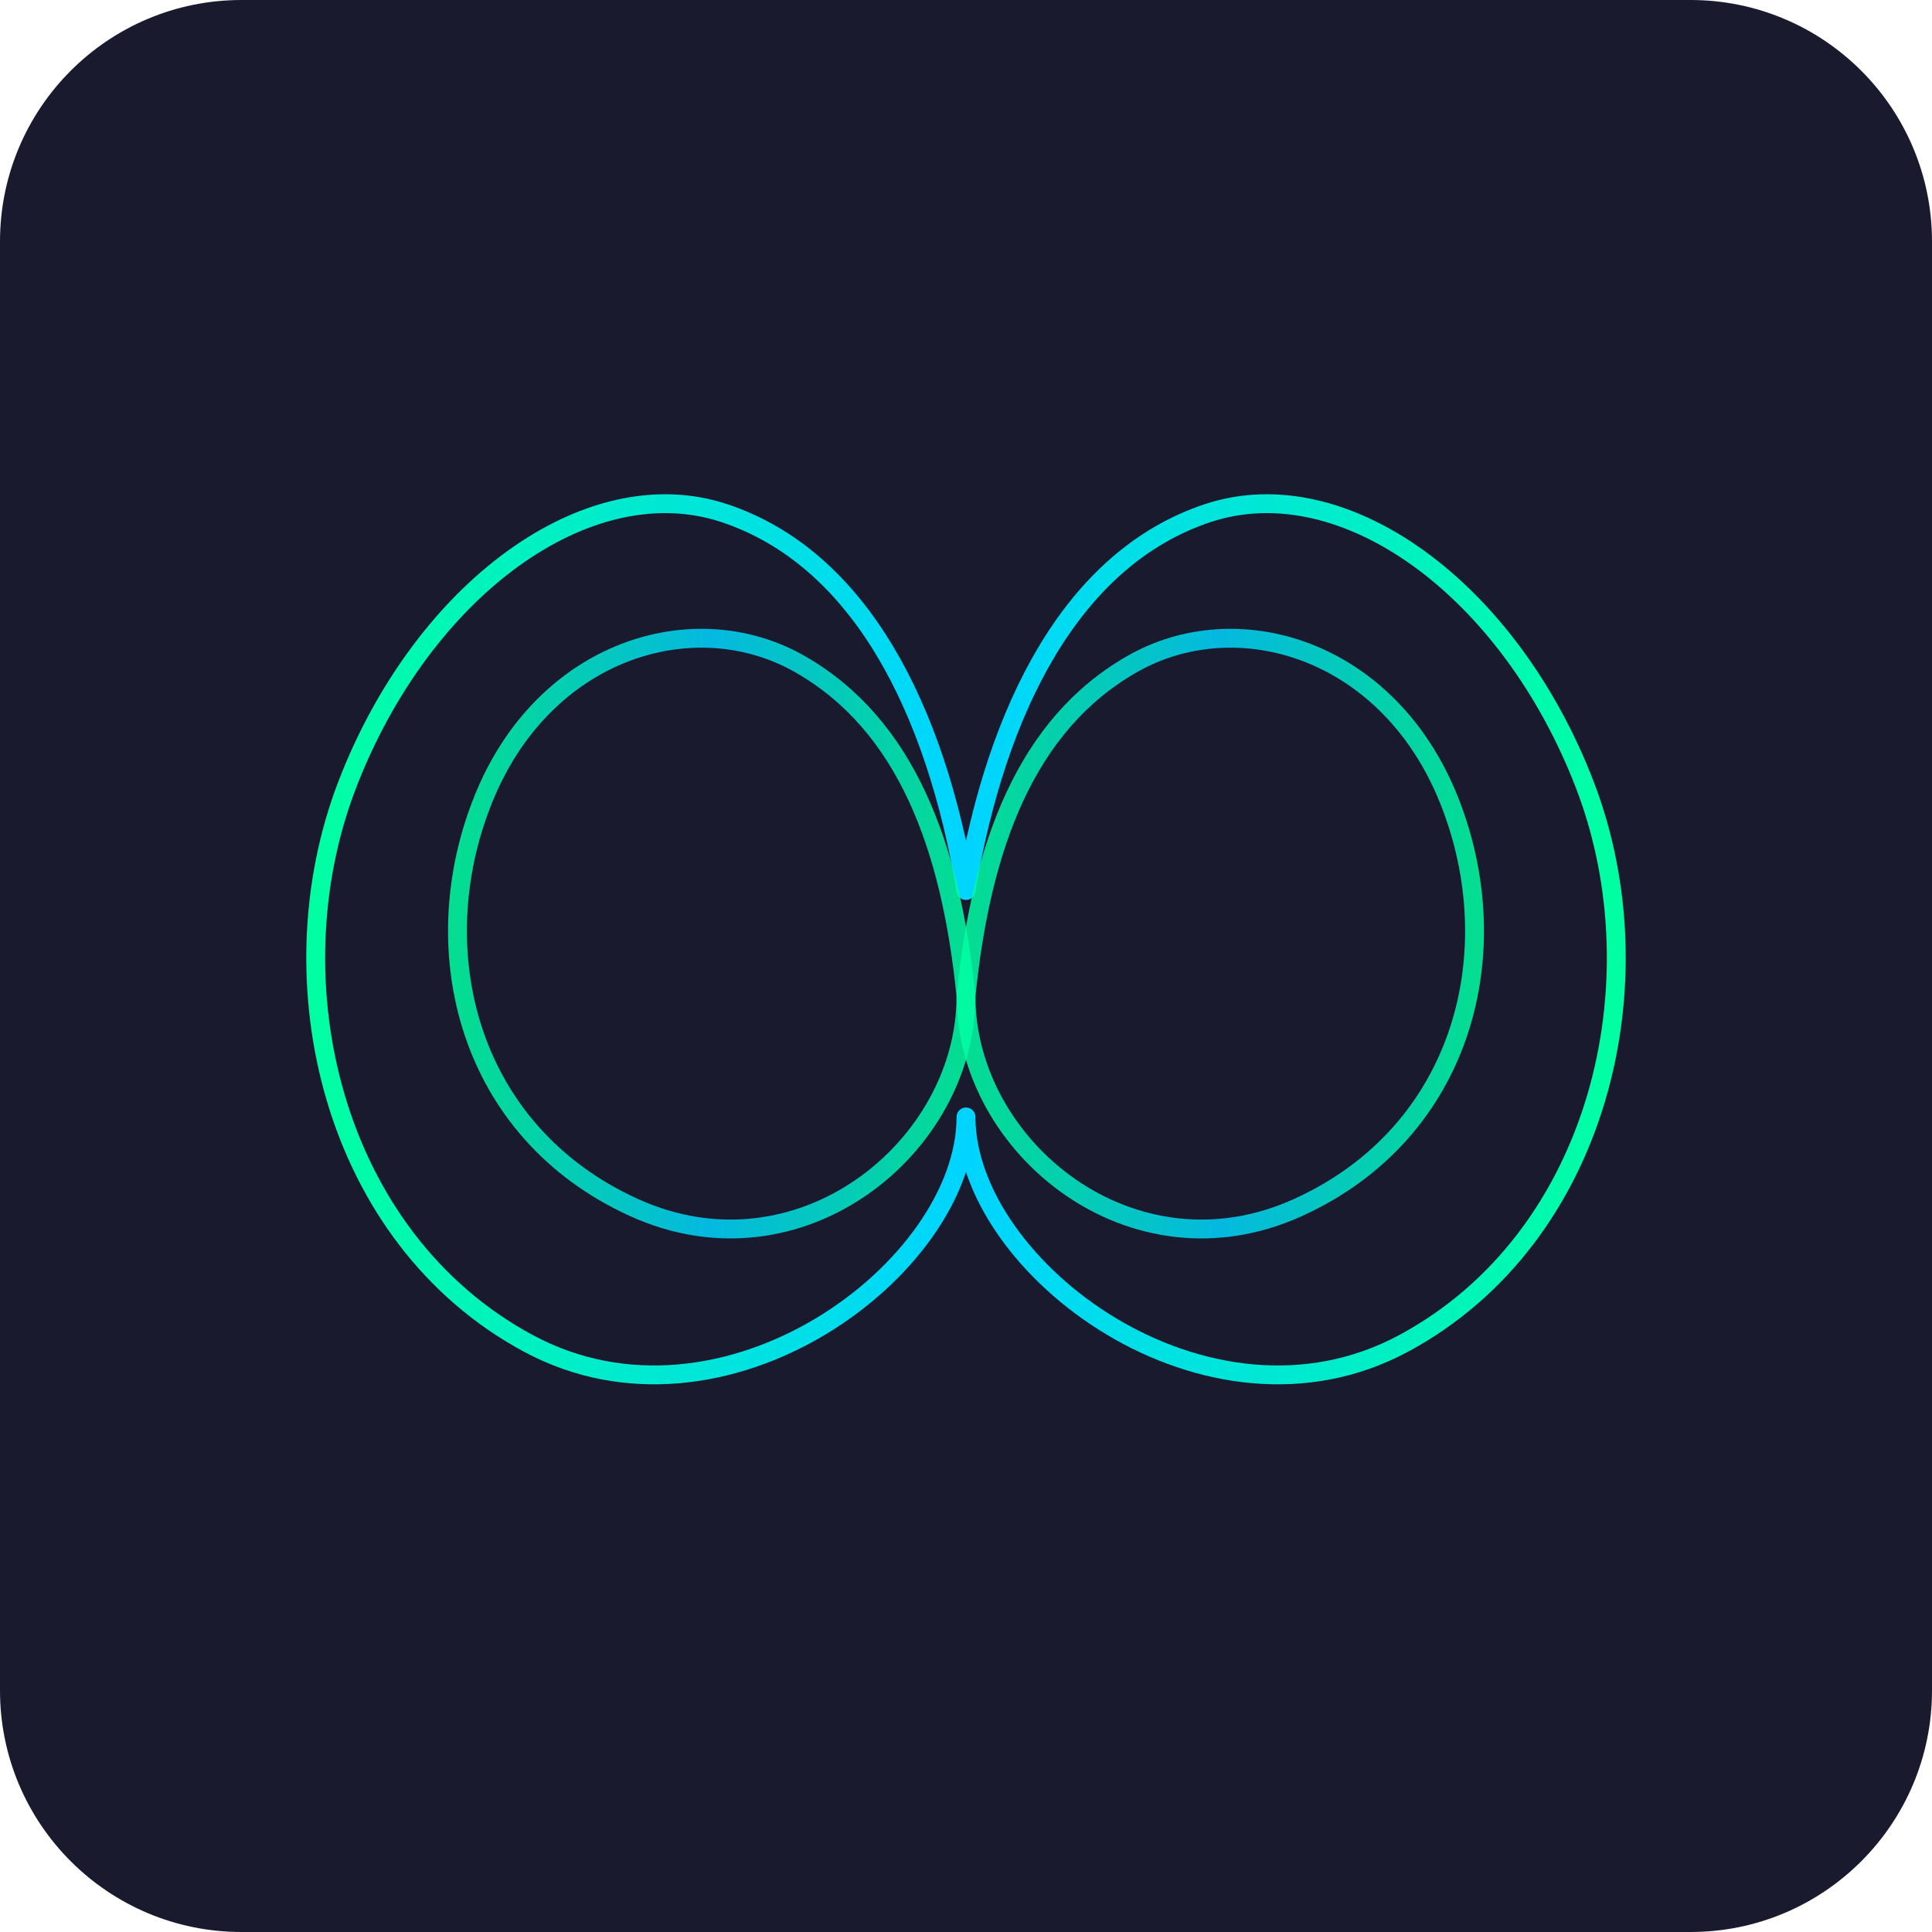
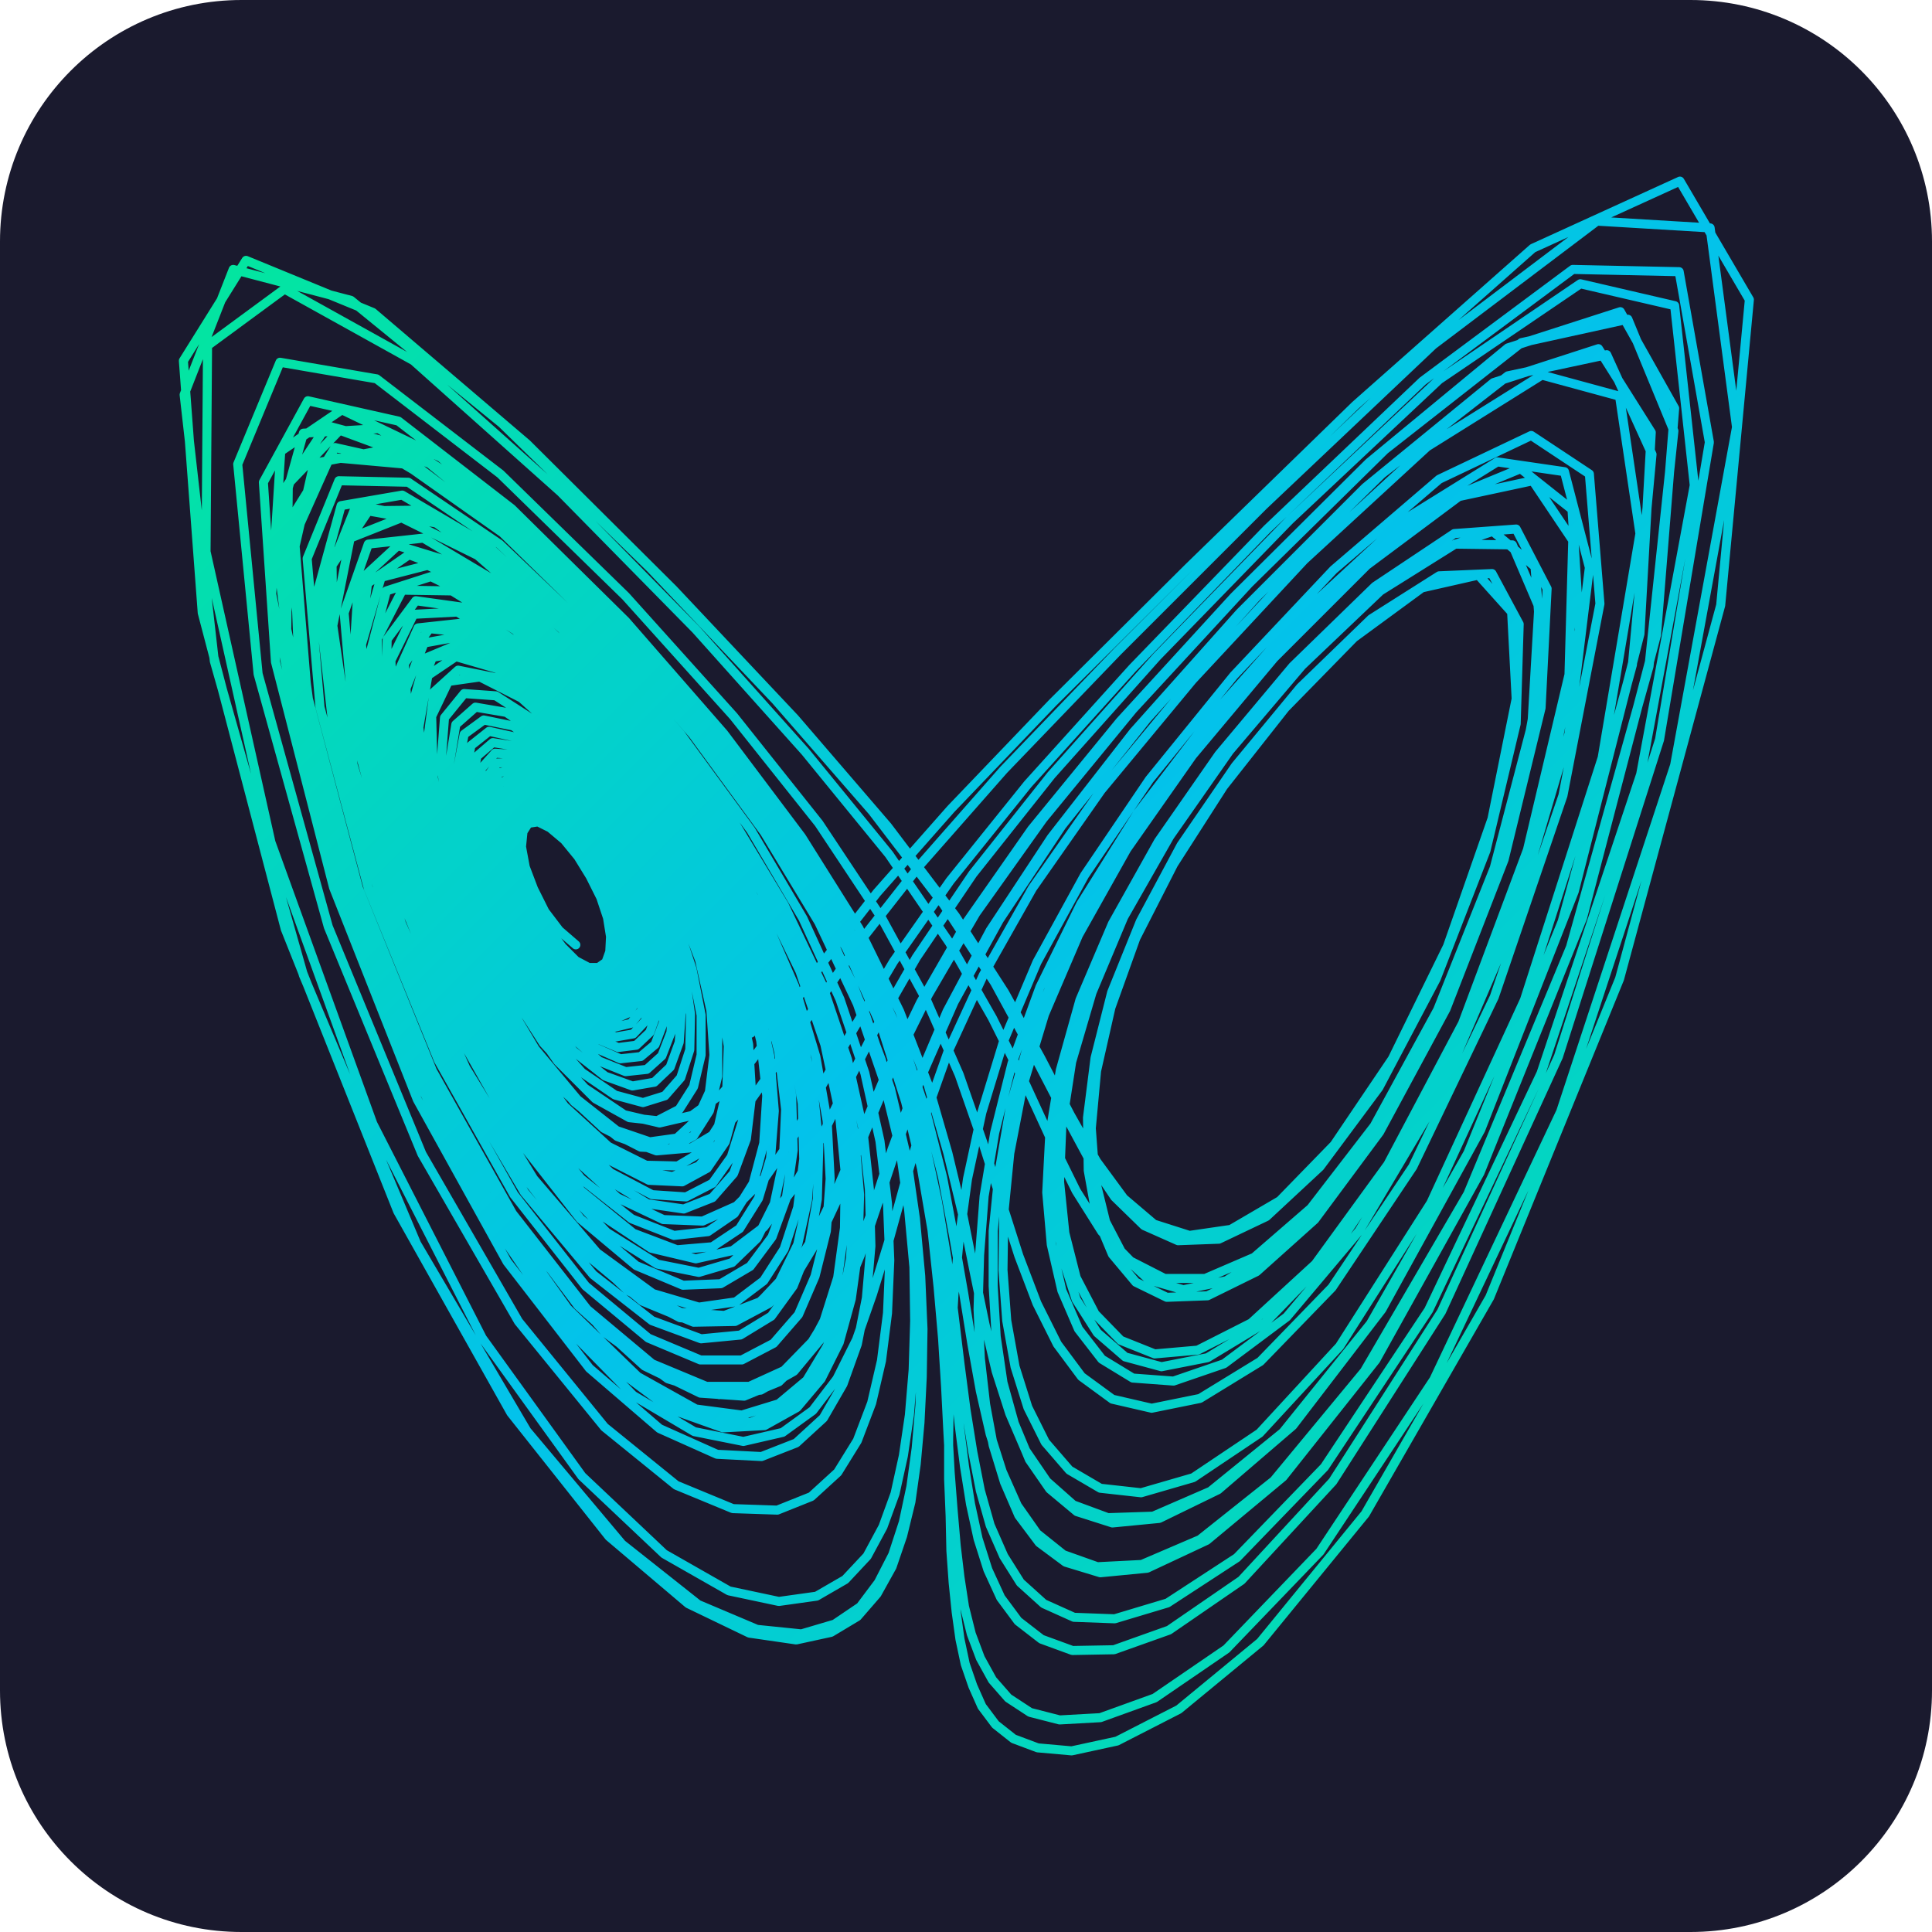
<svg xmlns="http://www.w3.org/2000/svg" viewBox="0 0 256 256">
  <rect width="256" height="256" rx="32" fill="#1a1a2e" />
  <defs>
-     <linearGradient id="g" x1="0%" y1="50%" x2="100%" y2="50%">
+     <linearGradient id="g" x1="0%" y1="0%" x2="100%" y2="100%">
      <stop offset="0%" stop-color="#00ffa3" />
      <stop offset="50%" stop-color="#00d4ff" />
      <stop offset="100%" stop-color="#00ffa3" />
    </linearGradient>
  </defs>
-   <path d="M 128 148            C 128 168, 160 192, 186 178            C 212 164, 220 130, 210 104            C 200 78, 178 62, 160 68            C 142 74, 132 94, 128 118            C 124 94, 114 74, 96 68            C 78 62, 56 78, 46 104            C 36 130, 44 164, 70 178            C 96 192, 128 168, 128 148 Z" fill="none" stroke="url(#g)" stroke-width="2.5" stroke-linecap="round" stroke-linejoin="round" />
-   <path d="M 128 132            C 128 152, 150 170, 172 160            C 194 150, 200 126, 192 106            C 184 86, 164 80, 150 88            C 136 96, 130 112, 128 132" fill="none" stroke="url(#g)" stroke-width="2.5" stroke-linecap="round" stroke-linejoin="round" opacity="0.85" />
-   <path d="M 128 132            C 128 152, 106 170, 84 160            C 62 150, 56 126, 64 106            C 72 86, 92 80, 106 88            C 120 96, 126 112, 128 132" fill="none" stroke="url(#g)" stroke-width="2.5" stroke-linecap="round" stroke-linejoin="round" opacity="0.85" />
+   <path d="M76.3 125.2L74.1 123.3L72.2 120.8L70.7 117.8L69.6 114.9L69.1 112.2L69.3 110.2L70.0 109.1L71.3 108.9L72.9 109.7L74.8 111.3L76.6 113.5L78.2 116.1L79.6 118.9L80.5 121.6L80.9 124.1L80.8 126.1L80.3 127.5L79.3 128.2L78.0 128.2L76.3 127.3L74.5 125.5L72.7 123.1L71.0 120.0L69.7 116.8L68.8 113.7L68.6 111.0L69.1 109.2L70.1 108.3L71.7 108.5L73.5 109.7L75.5 111.7L77.4 114.2L79.0 117.1L80.3 120.0L81.1 122.8L81.3 125.3L81.1 127.2L80.3 128.5L79.1 129.0L77.6 128.6L75.7 127.3L73.8 125.2L71.9 122.3L70.2 119.0L69.0 115.5L68.3 112.3L68.3 109.7L69.0 108.1L70.4 107.6L72.2 108.3L74.2 109.9L76.3 112.2L78.2 115.1L79.8 118.2L81.0 121.3L81.6 124.1L81.7 126.5L81.3 128.3L80.3 129.4L78.9 129.6L77.1 128.9L75.1 127.2L73.0 124.7L71.1 121.4L69.4 117.8L68.3 114.1L67.8 110.9L68.1 108.5L69.1 107.2L70.7 107.1L72.8 108.1L75.0 110.2L77.2 112.9L79.1 116.1L80.7 119.4L81.7 122.6L82.2 125.4L82.1 127.8L81.4 129.5L80.2 130.3L78.6 130.2L76.6 129.1L74.4 127.0L72.2 124.0L70.2 120.4L68.6 116.5L67.6 112.7L67.4 109.5L68.0 107.3L69.3 106.3L71.2 106.6L73.5 108.2L75.8 110.6L78.1 113.7L80.0 117.1L81.5 120.6L82.4 123.9L82.7 126.8L82.4 129.1L81.5 130.6L80.0 131.2L78.2 130.7L76.0 129.3L73.7 126.7L71.4 123.3L69.4 119.3L67.8 115.1L67.0 111.1L67.0 108.0L67.9 106.1L69.5 105.5L71.7 106.3L74.2 108.3L76.7 111.2L79.0 114.6L80.9 118.3L82.3 121.9L83.0 125.3L83.1 128.2L82.6 130.3L81.5 131.7L79.8 132.0L77.8 131.2L75.4 129.3L72.9 126.4L70.5 122.5L68.5 118.1L67.0 113.6L66.4 109.6L66.7 106.6L67.9 105.0L69.9 104.8L72.3 106.1L75.0 108.6L77.7 111.9L80.0 115.6L81.9 119.5L83.1 123.3L83.7 126.7L83.6 129.6L82.9 131.6L81.5 132.8L79.6 132.8L77.3 131.7L74.7 129.4L72.1 125.9L69.6 121.6L67.6 116.8L66.3 112.1L65.9 108.0L66.5 105.2L68.0 103.9L70.3 104.2L73.0 106.0L75.9 108.9L78.7 112.6L81.0 116.7L82.8 120.8L83.9 124.7L84.3 128.2L84.0 131.0L83.1 132.9L81.5 133.9L79.4 133.6L76.9 132.1L74.1 129.3L71.3 125.4L68.7 120.6L66.7 115.4L65.5 110.5L65.3 106.4L66.2 103.8L68.1 102.9L70.7 103.7L73.7 106.0L76.8 109.3L79.6 113.4L82.0 117.8L83.7 122.1L84.7 126.1L85.0 129.6L84.5 132.4L83.3 134.2L81.5 135.0L79.1 134.5L76.4 132.6L73.4 129.4L70.4 124.9L67.8 119.6L65.8 114.1L64.8 108.9L64.8 104.9L66.1 102.4L68.3 101.9L71.2 103.2L74.5 106.0L77.7 109.8L80.6 114.2L83.0 118.9L84.6 123.4L85.5 127.6L85.6 131.1L85.0 133.9L83.6 135.6L81.5 136.1L79.0 135.3L76.0 133.1L72.8 129.4L69.6 124.5L66.9 118.7L64.9 112.8L64.0 107.4L64.3 103.3L65.9 101.1L68.4 101.0L71.7 102.7L75.2 105.9L78.6 110.2L81.6 115.0L84.0 119.9L85.6 124.7L86.4 129.0L86.3 132.6L85.5 135.3L83.9 137.0L81.6 137.4L78.8 136.3L75.6 133.7L72.2 129.6L68.9 124.2L66.0 117.9L64.1 111.5L63.3 105.9L63.8 101.8L65.6 99.8L68.5 100.0L72.1 102.2L75.9 105.9L79.5 110.5L82.6 115.7L85.0 120.9L86.5 125.9L87.2 130.3L87.1 134.0L86.1 136.8L84.3 138.5L81.9 138.8L78.8 137.5L75.3 134.6L71.7 130.0L68.2 124.1L65.2 117.3L63.2 110.4L62.4 104.4L63.2 100.2L65.3 98.4L68.5 98.9L72.4 101.5L76.5 105.6L80.3 110.7L83.5 116.2L86.0 121.7L87.5 127.0L88.2 131.6L87.9 135.5L86.8 138.4L84.9 140.0L82.2 140.3L79.0 138.9L75.3 135.7L71.4 130.8L67.6 124.3L64.4 116.9L62.3 109.5L61.6 103.1L62.4 98.8L64.8 96.9L68.4 97.7L72.6 100.6L77.0 105.2L81.0 110.7L84.4 116.5L87.0 122.4L88.6 127.9L89.2 132.8L88.9 136.8L87.7 139.9L85.7 141.7L82.9 142.0L79.4 140.6L75.5 137.2L71.3 132.0L67.2 125.1L63.8 117.1L61.4 109.1L60.6 102.1L61.5 97.3L64.1 95.4L68.0 96.2L72.5 99.5L77.2 104.4L81.6 110.3L85.2 116.5L87.9 122.7L89.6 128.5L90.3 133.7L90.0 138.1L88.8 141.4L86.7 143.4L83.8 143.9L80.2 142.6L76.0 139.3L71.5 133.9L67.1 126.6L63.3 118.1L60.6 109.2L59.5 101.5L60.4 96.0L63.0 93.7L67.1 94.4L72.1 97.8L77.2 103.0L81.9 109.3L85.8 116.0L88.8 122.6L90.7 128.8L91.5 134.4L91.4 139.1L90.2 142.8L88.1 145.2L85.2 146.1L81.5 145.1L77.1 142.1L72.3 136.7L67.5 129.2L63.2 120.1L60.0 110.4L58.4 101.6L58.9 95.1L61.5 91.9L65.7 92.2L71.0 95.6L76.6 101.0L81.7 107.6L86.1 114.7L89.5 121.7L91.7 128.4L92.9 134.5L92.9 139.8L91.9 144.0L90.0 147.0L87.1 148.5L83.4 148.1L78.9 145.6L73.9 140.6L68.7 133.2L63.7 123.7L59.7 113.1L57.4 103.0L57.2 94.9L59.4 90.3L63.6 89.7L69.1 92.5L75.1 97.9L80.9 104.8L86.0 112.4L89.9 119.9L92.7 127.2L94.2 133.9L94.6 139.8L94.0 144.7L92.3 148.4L89.7 150.8L86.1 151.3L81.7 149.8L76.5 145.7L70.9 139.0L65.3 129.6L60.3 118.4L56.8 106.6L55.5 96.4L56.7 89.5L60.4 87.0L65.9 88.6L72.4 93.6L79.0 100.6L84.9 108.5L89.7 116.7L93.2 124.6L95.4 132.0L96.5 138.6L96.3 144.4L95.2 149.2L93.0 152.6L89.8 154.5L85.6 154.4L80.6 151.9L74.8 146.6L68.7 138.2L62.6 127.1L57.6 114.2L54.4 101.5L53.8 91.2L56.2 85.2L61.2 84.3L67.8 87.8L75.2 94.3L82.1 102.4L88.1 111.2L92.8 119.9L96.1 128.1L98.1 135.7L98.8 142.6L98.4 148.5L96.9 153.3L94.4 156.8L90.9 158.6L86.4 158.3L80.9 155.4L74.6 149.5L67.8 140.1L61.1 127.6L55.6 113.1L52.2 98.8L51.8 87.5L54.8 81.4L60.6 81.1L68.2 85.6L76.4 93.2L84.0 102.3L90.4 111.8L95.3 121.1L98.8 129.9L100.8 137.9L101.6 145.2L101.2 151.5L99.8 156.8L97.3 160.8L93.8 163.2L89.3 163.7L83.7 161.5L77.0 156.2L69.6 147.1L62.1 134.1L55.3 118.1L50.5 101.3L48.9 87.1L51.2 78.3L57.1 76.4L65.4 80.5L74.5 88.5L83.3 98.4L90.8 108.7L96.7 118.9L100.9 128.4L103.6 137.2L104.9 145.2L105.1 152.4L104.2 158.7L102.3 163.9L99.4 167.8L95.5 170.1L90.5 170.3L84.3 167.7L76.9 161.5L68.6 150.9L60.0 135.7L52.3 116.9L47.0 97.3L45.6 81.2L48.8 72.1L56.1 71.3L66.0 77.2L76.6 87.0L86.4 98.3L94.6 109.8L100.9 120.6L105.3 130.7L108.1 140.0L109.6 148.5L110.0 156.2L109.5 163.1L108.0 169.1L105.8 174.2L102.5 178.0L98.3 180.2L92.8 180.2L85.9 177.3L77.6 170.4L68.1 158.3L58.1 140.5L48.8 117.7L42.4 93.7L40.7 74.0L44.9 63.7L54.1 63.9L66.2 72.1L78.9 84.2L90.2 97.3L99.5 110.0L106.4 121.7L111.3 132.4L114.6 142.2L116.6 151.2L117.6 159.5L117.9 167.0L117.6 174.0L116.8 180.3L115.5 185.9L113.6 190.9L111.0 195.1L107.5 198.3L103.0 200.1L97.1 199.9L89.6 196.8L80.1 189.1L68.7 175.1L55.9 152.9L43.5 122.8L34.2 89.3L31.5 61.5L37.1 48.0L49.9 50.2L66.3 62.8L82.9 79.0L97.2 94.9L108.5 109.1L116.8 121.6L122.8 132.6L127.1 142.4L130.2 151.3L132.7 159.2L135.0 166.4L137.4 172.7L140.1 178.1L143.3 182.4L147.4 185.4L152.6 186.6L159.0 185.3L167.0 180.4L176.5 170.6L187.2 154.6L198.0 132.1L207.1 105.4L212.0 80.0L210.6 62.8L202.9 57.7L190.7 63.5L176.7 75.5L163.5 89.5L152.3 103.3L143.7 116.0L137.4 127.5L133.0 137.9L130.1 147.4L128.2 156.2L127.1 164.2L126.4 171.6L126.0 178.4L125.8 184.8L125.7 190.6L125.7 196.0L125.9 200.9L126.0 205.5L126.3 209.7L126.7 213.6L127.2 217.2L127.9 220.5L128.9 223.4L130.1 226.1L131.9 228.5L134.3 230.4L137.5 231.6L142.0 232.0L148.0 230.7L156.2 226.5L167.0 217.6L180.9 200.6L197.4 171.9L214.6 129.7L228.0 80.2L231.8 39.7L222.6 24.0L203.1 32.9L179.6 53.7L157.5 75.2L139.5 93.1L126.0 107.2L116.2 118.3L109.2 127.3L103.9 134.7L99.6 140.5L95.7 144.9L91.7 147.8L87.4 148.8L82.7 147.7L77.5 144.2L72.0 138.2L66.5 129.6L61.7 119.2L58.1 108.3L56.6 98.6L57.5 91.7L60.7 88.8L65.7 89.8L71.7 94.1L77.9 100.4L83.6 107.9L88.2 115.7L91.8 123.3L94.0 130.5L95.1 137.0L95.1 142.6L94.0 147.2L91.9 150.5L88.8 152.2L84.9 152.0L80.0 149.5L74.5 144.4L68.7 136.4L63.1 125.9L58.4 113.9L55.5 102.1L55.1 92.6L57.3 87.1L62.0 86.3L68.2 89.5L75.1 95.5L81.6 103.2L87.3 111.5L91.7 119.8L94.8 127.7L96.6 135.0L97.2 141.5L96.7 147.1L95.2 151.5L92.6 154.5L89.1 155.9L84.6 155.1L79.1 151.8L73.0 145.4L66.7 135.9L60.6 123.7L55.8 110.2L53.3 97.4L53.6 87.9L56.9 83.3L62.7 83.9L70.0 88.7L77.5 96.1L84.5 104.8L90.2 113.8L94.6 122.6L97.6 130.8L99.2 138.4L99.6 145.1L98.9 150.9L97.2 155.5L94.4 158.7L90.6 160.2L85.8 159.5L80.0 156.0L73.3 149.2L66.3 138.9L59.6 125.4L54.1 110.1L51.1 95.6L51.3 84.7L55.1 79.6L61.6 80.5L69.8 86.0L78.2 94.3L85.8 103.9L92.2 113.6L97.0 123.1L100.2 131.9L102.0 139.9L102.6 147.2L102.1 153.5L100.5 158.8L98.0 162.8L94.4 165.2L89.7 165.6L83.9 163.4L77.0 157.8L69.4 148.3L61.5 134.7L54.4 117.9L49.5 100.3L47.9 85.4L50.5 76.5L56.7 74.9L65.5 79.4L75.1 88.0L84.1 98.3L91.9 109.0L97.9 119.3L102.2 129.1L104.9 138.0L106.3 146.2L106.5 153.6L105.7 160.0L103.9 165.5L101.2 169.7L97.5 172.5L92.6 173.2L86.5 171.4L79.1 166.0L70.7 156.2L61.7 141.5L53.2 122.4L46.8 101.4L44.1 82.9L46.4 71.3L53.2 68.6L63.3 73.6L74.4 83.3L85.0 95.0L94.0 106.9L100.9 118.2L106.0 128.7L109.3 138.4L111.2 147.3L112.0 155.4L111.9 162.7L111.0 169.3L109.2 175.0L106.7 179.7L103.2 183.1L98.6 185.0L92.8 184.6L85.4 181.0L76.6 173.0L66.4 159.4L55.7 139.4L46.0 114.2L39.6 88.3L38.8 68.3L44.4 59.3L55.1 61.7L68.5 71.8L81.9 85.2L93.6 99.0L103.0 111.9L109.9 123.7L114.7 134.5L118.0 144.3L120.1 153.2L121.3 161.5L122.0 169.1L122.3 176.1L122.2 182.5L121.9 188.5L121.4 194.0L120.7 199.0L119.6 203.5L118.2 207.6L116.2 211.2L113.6 214.2L110.1 216.3L105.5 217.3L99.3 216.4L91.2 212.5L80.7 203.6L67.7 187.2L52.7 160.5L37.8 123.1L26.8 81.2L24.3 47.8L32.6 34.5L49.4 41.4L69.8 58.8L89.2 78.1L105.3 95.2L117.6 109.5L126.6 121.4L133.1 131.5L137.9 140.2L141.8 147.7L145.3 153.9L148.9 158.8L152.9 162.2L157.6 163.7L163.1 162.9L169.6 159.1L176.8 151.7L184.5 140.3L191.8 125.4L197.7 108.5L200.9 92.6L200.3 81.1L195.9 76.2L188.4 77.9L179.4 84.5L170.3 93.8L162.1 104.2L155.5 114.5L150.5 124.3L147.2 133.5L145.3 141.9L144.6 149.5L145.1 156.2L146.5 161.9L148.9 166.5L152.3 169.6L156.8 170.9L162.5 169.7L169.4 165.3L177.4 156.8L186.0 143.7L194.3 126.3L201.0 106.4L204.4 87.9L203.4 75.1L197.8 70.4L188.8 73.5L178.3 81.9L167.9 92.8L158.8 104.4L151.6 115.6L146.3 126.1L142.8 135.8L140.7 144.7L139.7 152.8L139.8 160.1L140.8 166.6L142.6 172.2L145.4 176.6L149.1 179.8L153.9 181.1L160.0 179.9L167.6 175.3L176.5 166.1L186.5 151.3L196.5 130.7L204.8 106.5L209.3 83.5L208.3 67.5L201.5 62.1L190.6 66.6L177.8 77.1L165.5 90.1L155.0 103.2L146.7 115.5L140.7 126.8L136.6 137.1L133.9 146.5L132.4 155.2L131.6 163.1L131.6 170.4L132.0 177.1L132.9 183.2L134.4 188.6L136.4 193.4L139.1 197.3L142.7 200.3L147.4 201.8L153.6 201.2L161.4 197.4L171.3 188.9L183.1 173.5L196.2 149.7L208.6 118.1L217.3 84.0L218.8 57.3L211.8 46.2L197.9 50.7L180.9 64.6L164.3 81.2L150.2 97.0L139.3 111.0L131.2 123.3L125.5 134.0L121.4 143.7L118.2 152.3L115.7 160.0L113.2 166.9L110.6 172.9L107.6 177.8L103.9 181.6L99.3 183.7L93.6 183.7L86.4 180.7L77.8 173.5L67.9 160.8L57.3 141.9L47.5 117.7L40.7 92.0L39.0 71.1L43.7 60.6L53.7 61.5L66.6 70.6L79.9 83.6L91.8 97.3L101.3 110.3L108.5 122.2L113.6 133.0L117.0 142.9L119.2 151.9L120.4 160.3L121.1 167.9L121.2 175.0L121.0 181.5L120.5 187.5L119.7 192.9L118.6 197.9L117.0 202.3L114.9 206.2L112.0 209.3L108.2 211.5L103.2 212.2L96.6 210.8L88.0 205.9L77.1 195.6L63.9 177.3L49.4 148.9L35.9 111.6L27.3 73.1L27.5 45.8L37.7 38.3L54.8 47.8L74.3 65.2L92.2 83.4L106.7 99.6L117.8 113.2L125.8 124.9L131.5 134.9L135.9 143.7L139.4 151.3L142.6 157.8L146.0 163.2L149.8 167.1L154.3 169.4L159.7 169.4L166.2 166.6L173.7 160.1L182.1 149.2L190.5 133.8L198.0 115.0L203.0 95.9L203.9 80.4L200.4 72.2L192.8 72.1L182.9 78.3L172.5 88.2L162.9 99.5L155.0 110.8L148.9 121.5L144.7 131.5L142.0 140.7L140.7 149.1L140.4 156.6L141.1 163.4L142.6 169.3L145.1 174.1L148.5 177.6L153.0 179.4L158.7 178.9L165.8 175.3L174.3 167.5L183.9 154.3L193.8 135.6L202.4 112.6L207.9 89.4L208.4 71.6L203.1 63.7L193.3 65.8L181.1 74.9L168.8 87.2L158.0 100.1L149.3 112.5L142.9 123.9L138.4 134.4L135.5 144.0L133.8 152.8L133.0 160.9L132.9 168.3L133.4 175.0L134.5 181.1L136.2 186.5L138.5 191.1L141.7 194.8L145.8 197.2L151.2 197.8L158.1 195.8L166.9 189.9L177.5 178.4L189.6 159.4L202.0 132.5L212.3 100.4L217.3 70.7L214.6 52.5L204.3 49.7L189.1 59.2L172.8 74.2L158.0 90.1L145.9 104.7L136.8 117.7L130.3 129.2L125.6 139.4L122.3 148.7L119.8 157.1L117.7 164.7L115.6 171.5L113.5 177.5L110.9 182.7L107.7 186.9L103.7 189.8L98.5 191.0L92.0 189.7L83.9 184.9L74.1 174.9L62.9 158.5L51.4 134.9L41.5 106.3L36.0 78.7L37.2 59.8L45.3 54.3L58.4 60.6L73.3 73.5L87.3 88.3L99.1 102.6L108.2 115.6L114.8 127.2L119.5 137.7L122.7 147.3L124.9 156.0L126.4 164.0L127.7 171.4L128.8 178.2L129.9 184.3L131.2 190.0L132.8 195.0L134.8 199.5L137.4 203.2L140.9 206.0L145.4 207.6L151.3 207.3L159.0 204.0L168.8 196.2L180.8 181.7L194.5 158.2L208.1 125.5L218.5 88.3L221.8 57.1L215.7 42.3L201.6 45.4L183.5 59.6L165.5 77.3L150.1 94.0L138.2 108.5L129.3 121.0L123.0 131.8L118.3 141.3L114.8 149.7L111.8 157.1L108.8 163.5L105.6 168.8L101.9 172.7L97.4 175.1L91.9 175.2L85.1 172.4L77.2 165.8L68.2 154.3L58.8 137.7L50.4 116.8L44.5 95.0L43.1 77.2L46.9 67.7L55.3 67.6L66.3 74.7L77.9 85.7L88.5 98.0L97.2 110.1L103.8 121.4L108.4 131.9L111.5 141.4L113.2 150.2L113.9 158.3L113.7 165.6L112.8 172.1L111.2 177.9L108.8 182.7L105.6 186.5L101.3 188.9L95.8 189.2L88.8 186.7L80.1 180.2L69.9 168.1L58.7 149.2L47.7 123.9L39.5 95.6L36.4 71.1L40.2 57.4L50.2 56.8L64.0 65.8L78.5 79.5L91.5 94.0L102.1 107.7L110.1 120.1L115.8 131.3L119.8 141.4L122.4 150.7L124.2 159.1L125.5 166.9L126.4 174.1L127.2 180.7L128.0 186.8L128.9 192.4L129.9 197.5L131.2 202.1L133.0 206.2L135.2 209.7L138.3 212.5L142.3 214.3L147.7 214.5L154.7 212.4L163.9 206.4L175.5 194.4L189.3 173.6L204.2 142.2L217.4 102.6L224.5 64.3L221.9 40.5L209.4 37.6L190.7 50.3L170.9 68.9L153.3 87.0L139.3 102.7L128.9 115.8L121.4 126.9L115.9 136.5L111.7 144.8L108.2 152.0L104.8 157.9L101.2 162.6L97.1 165.7L92.2 166.8L86.3 165.4L79.5 160.9L71.8 152.5L63.7 139.7L56.0 123.3L50.1 105.0L47.3 88.5L48.7 77.3L54.2 73.5L62.6 76.7L72.4 84.6L82.0 94.9L90.3 105.8L97.0 116.5L101.8 126.5L105.1 135.8L106.9 144.4L107.5 152.1L107.0 159.0L105.7 164.9L103.3 169.8L100.0 173.3L95.7 175.1L90.1 174.6L83.2 171.0L75.1 163.3L66.0 150.7L56.8 133.1L48.9 111.8L44.0 90.6L43.7 74.5L48.6 67.2L57.7 69.0L69.0 77.2L80.4 88.6L90.5 100.9L98.7 112.8L104.8 123.9L109.0 134.1L111.7 143.4L113.1 152.0L113.6 159.9L113.2 167.0L112.1 173.3L110.2 178.8L107.6 183.4L104.0 186.7L99.4 188.5L93.4 188.0L85.9 184.3L76.7 176.1L66.1 161.9L54.9 140.8L44.7 114.2L38.0 86.7L37.2 65.6L43.3 56.4L54.8 59.5L68.9 70.5L83.0 84.6L95.2 98.9L104.8 112.1L111.9 124.0L116.9 134.8L120.3 144.6L122.6 153.6L124.1 161.8L125.1 169.4L125.9 176.4L126.5 182.9L127.1 188.8L127.8 194.3L128.6 199.3L129.6 203.9L130.9 208.0L132.6 211.7L134.9 214.8L138.0 217.2L142.1 218.7L147.6 218.6L154.9 216.0L164.5 209.4L176.6 196.3L191.0 173.8L206.5 140.0L219.9 98.0L226.5 58.6L222.5 36.0L208.4 35.7L188.5 50.5L167.9 70.1L150.1 88.5L136.2 103.9L125.9 116.7L118.4 127.4L113.0 136.5L108.7 144.2L105.0 150.8L101.4 156.0L97.6 159.8L93.1 161.8L87.9 161.6L81.8 158.7L74.9 152.4L67.5 142.3L60.2 128.6L54.1 112.6L50.3 96.9L50.0 84.6L53.3 78.2L59.9 78.3L68.3 83.5L77.2 92.0L85.4 101.9L92.2 112.0L97.4 121.8L101.1 131.0L103.2 139.4L104.1 147.0L103.8 153.8L102.6 159.5L100.3 164.1L97.0 167.3L92.6 168.6L87.1 167.5L80.4 163.3L72.7 155.2L64.5 142.7L56.5 126.1L50.0 107.2L46.7 89.6L47.5 77.1L52.7 72.3L61.2 74.9L71.2 82.7L81.2 93.1L90.0 104.2L97.0 115.2L102.2 125.5L105.7 135.0L107.7 143.8L108.5 151.7L108.3 158.9L107.2 165.1L105.1 170.4L102.2 174.4L98.1 176.9L92.9 177.4L86.4 175.0L78.6 168.9L69.5 158.0L59.9 141.7L50.9 120.6L44.3 97.8L42.1 78.3L45.2 67.0L53.3 65.6L64.5 72.2L76.5 83.3L87.7 95.9L96.9 108.3L103.9 119.9L109.0 130.6L112.3 140.4L114.3 149.4L115.2 157.6L115.4 165.1L114.8 172.0L113.6 178.1L111.7 183.4L109.1 187.9L105.5 191.2L100.9 193.0L95.0 192.7L87.4 189.3L78.1 181.3L67.2 167.2L55.3 145.7L44.2 117.6L36.5 87.7L34.9 63.9L40.8 53.1L52.8 55.8L67.8 67.4L82.9 82.3L95.9 97.2L106.2 110.9L113.8 123.0L119.2 134.0L123.0 143.8L125.6 152.8L127.6 161.1L129.1 168.6L130.5 175.4L132.0 181.7L133.8 187.3L135.9 192.2L138.7 196.3L142.2 199.4L146.8 201.1L152.8 200.9L160.4 197.6L170.0 189.8L181.6 175.4L194.5 152.8L207.0 122.1L216.3 88.1L218.9 60.2L212.9 47.0L199.8 49.8L183.1 62.8L166.4 79.2L152.0 95.2L140.7 109.4L132.4 121.9L126.4 132.8L122.1 142.6L119.0 151.4L116.4 159.2L114.0 166.3L111.5 172.4L108.6 177.6L105.2 181.7L100.8 184.2L95.3 184.8L88.5 182.7L80.2 176.6L70.5 165.3L59.8 147.8L49.5 124.4L41.6 98.1L38.5 75.0L41.6 61.4L50.5 59.7L63.2 67.3L76.8 79.9L89.3 93.7L99.6 107.0L107.4 119.3L113.0 130.4L116.8 140.5L119.3 149.8L120.8 158.3L121.7 166.2L122.1 173.4L122.1 180.1L121.9 186.2L121.4 191.9L120.7 197.0L119.7 201.7L118.3 206.0L116.4 209.7L114.0 212.9L110.6 215.2L106.2 216.5L100.3 215.9L92.5 212.6L82.4 204.6L69.8 189.6L55.2 164.8L40.2 129.2L28.4 87.6L24.4 52.3L30.9 35.7L46.5 39.8L66.5 56.1L86.2 75.3L102.8 92.8L115.6 107.5L125.0 119.8L131.8 130.2L136.7 139.2L140.7 146.9L144.2 153.4L147.7 158.6L151.6 162.4L156.1 164.4L161.5 164.2L167.8 161.2L174.9 154.6L182.7 144.1L190.3 129.7L196.9 112.7L200.9 95.9L201.3 82.7L197.7 76.0L190.7 76.3L181.7 82.0L172.3 91.1L163.7 101.5L156.5 112.0L151.1 122.1L147.3 131.5L145.1 140.2L144.1 148.1L144.2 155.1L145.3 161.2L147.4 166.2L150.5 169.9L154.6 171.9L160.0 171.7L166.5 168.5L174.2 161.6L182.8 150.0L191.6 133.7L199.3 113.9L204.2 93.8L205.0 78.0L200.9 70.1L192.7 70.7L182.2 77.7L171.3 88.3L161.5 100.0L153.5 111.5L147.4 122.4L143.1 132.5L140.5 141.8L139.1 150.3L138.7 158.0L139.3 164.9L140.7 171.0L142.9 176.1L146.0 180.1L150.1 182.6L155.5 183.0L162.2 180.7L170.5 174.5L180.1 163.1L190.5 145.6L200.4 122.6L207.9 97.2L210.6 75.2L207.3 62.5L198.4 61.2L186.0 68.9L172.8 81.1L160.7 94.7L150.7 107.8L143.2 119.8L137.8 130.8L134.1 140.9L131.8 150.1L130.4 158.5L129.8 166.3L129.6 173.5L129.9 180.0L130.6 186.1L131.6 191.5L133.1 196.4L135.0 200.8L137.7 204.4L141.2 207.0L145.8 208.4L152.0 207.8L159.9 204.1L170.0 195.7L182.3 180.2L196.1 155.4L209.7 121.6L219.5 84.1L221.9 54.1L214.7 41.3L199.8 46.1L181.4 61.3L163.5 79.1L148.4 95.6L136.7 109.9L128.1 122.2L122.0 132.8L117.5 142.1L114.0 150.4L110.9 157.6L107.9 163.8L104.6 168.8L100.7 172.5L96.0 174.3L90.2 173.9L83.3 170.4L75.1 162.8L66.1 150.3L57.0 132.8L49.1 111.8L44.2 90.8L44.0 74.9L48.8 67.7L57.8 69.3L68.9 77.4L80.3 88.7L90.3 100.9L98.4 112.7L104.5 123.8L108.7 134.0L111.3 143.3L112.7 151.9L113.1 159.7L112.7 166.7L111.5 173.0L109.6 178.4L106.9 182.9L103.2 186.0L98.3 187.5L92.2 186.7L84.5 182.4L75.2 173.4L64.5 158.4L53.5 136.7L43.8 110.0L38.0 83.4L38.2 64.1L45.0 57.0L56.9 61.4L71.0 72.9L84.7 87.0L96.3 101.0L105.5 114.0L112.2 125.7L116.9 136.3L120.0 146.0L122.1 154.8L123.5 163.0L124.3 170.5L124.9 177.4L125.3 183.8L125.6 189.7L125.9 195.1L126.3 200.2L126.7 204.8L127.2 209.0L127.8 212.9L128.7 216.5L129.9 219.7L131.5 222.6L133.6 225.0L136.5 226.9L140.4 227.9L145.8 227.6L153.0 225.0L162.5 218.5L174.9 205.6L190.0 182.8L206.8 147.3L221.9 101.4L230.1 56.6L226.6 30.2L211.6 29.3L189.9 45.7L167.4 67.0L148.1 86.3L133.0 102.0L122.0 114.5L114.0 124.7L108.2 133.1L103.6 140.0L99.6 145.6L95.8 149.6L91.6 152.1L87.0 152.5L81.8 150.6L76.1 146.0L70.0 138.5L64.1 128.3L59.0 116.2L55.6 104.0L54.6 93.6L56.4 87.2L60.7 85.4L66.9 88.0L73.8 93.8L80.6 101.4L86.6 109.8L91.3 118.3L94.7 126.4L96.8 133.9L97.7 140.7L97.4 146.6L96.1 151.3L93.7 154.8L90.4 156.6L86.0 156.4L80.7 153.7L74.7 148.1L68.2 139.2L61.8 127.3L56.5 113.6L53.2 100.0L52.7 89.2L55.4 83.2L60.9 82.6L68.0 86.6L75.8 93.7L83.1 102.4L89.3 111.5L94.2 120.5L97.5 129.1L99.5 136.9" fill="none" stroke="url(#g)" stroke-width="1.2" stroke-linecap="round" stroke-linejoin="round" opacity="0.9" />
</svg>
